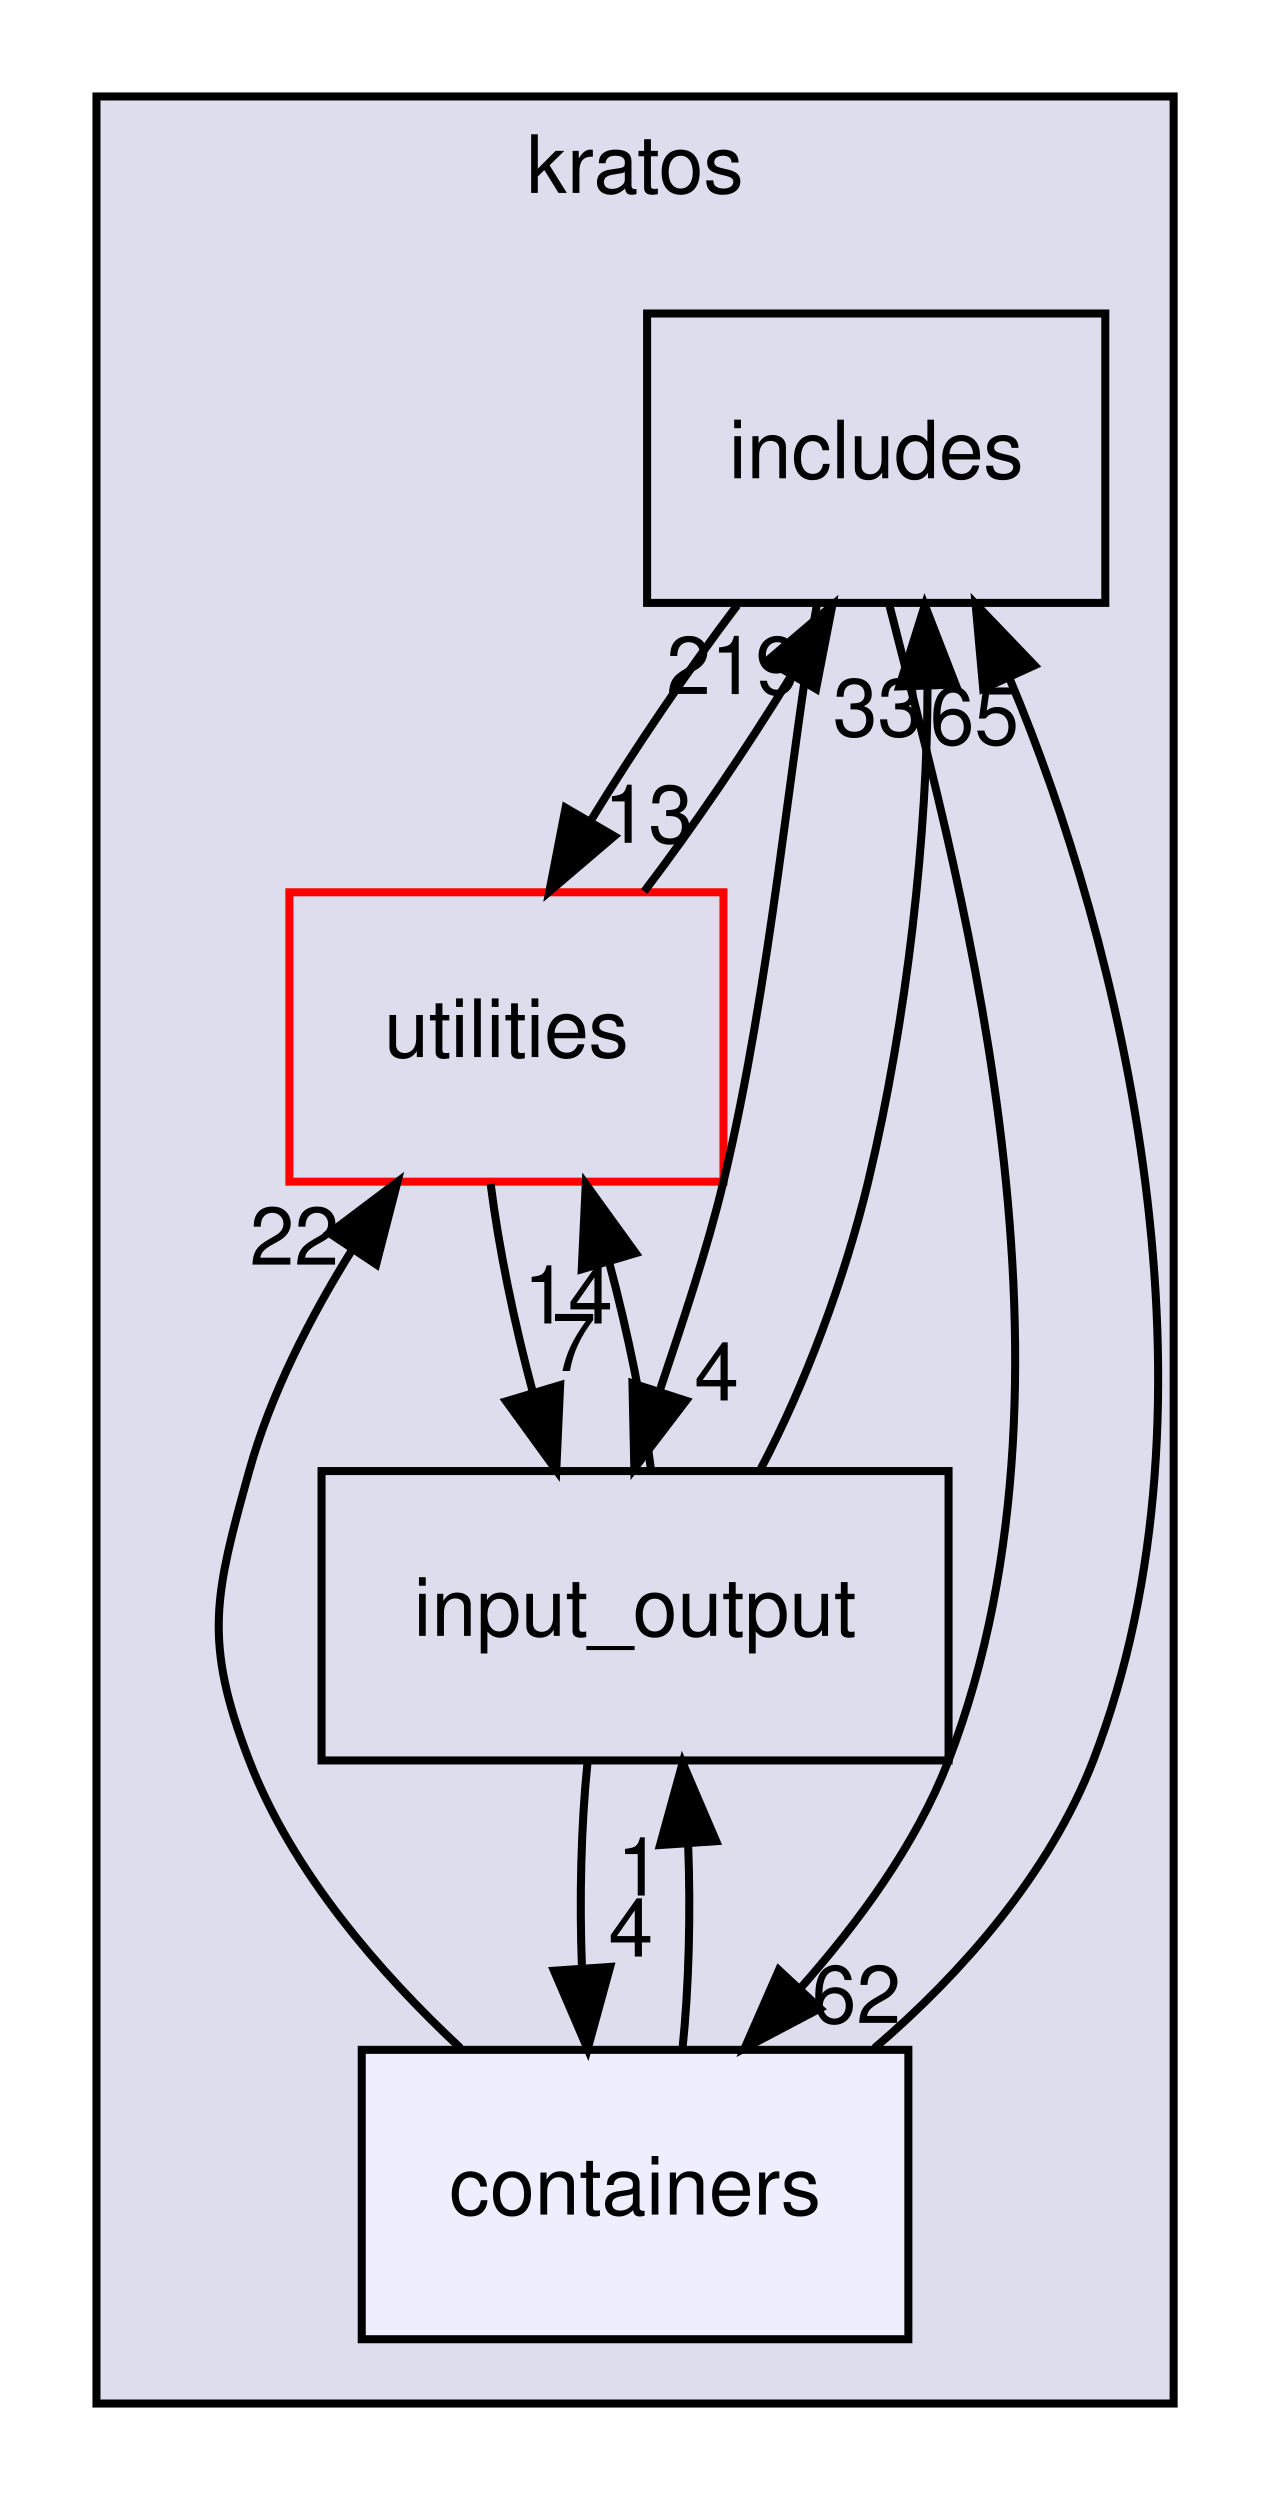
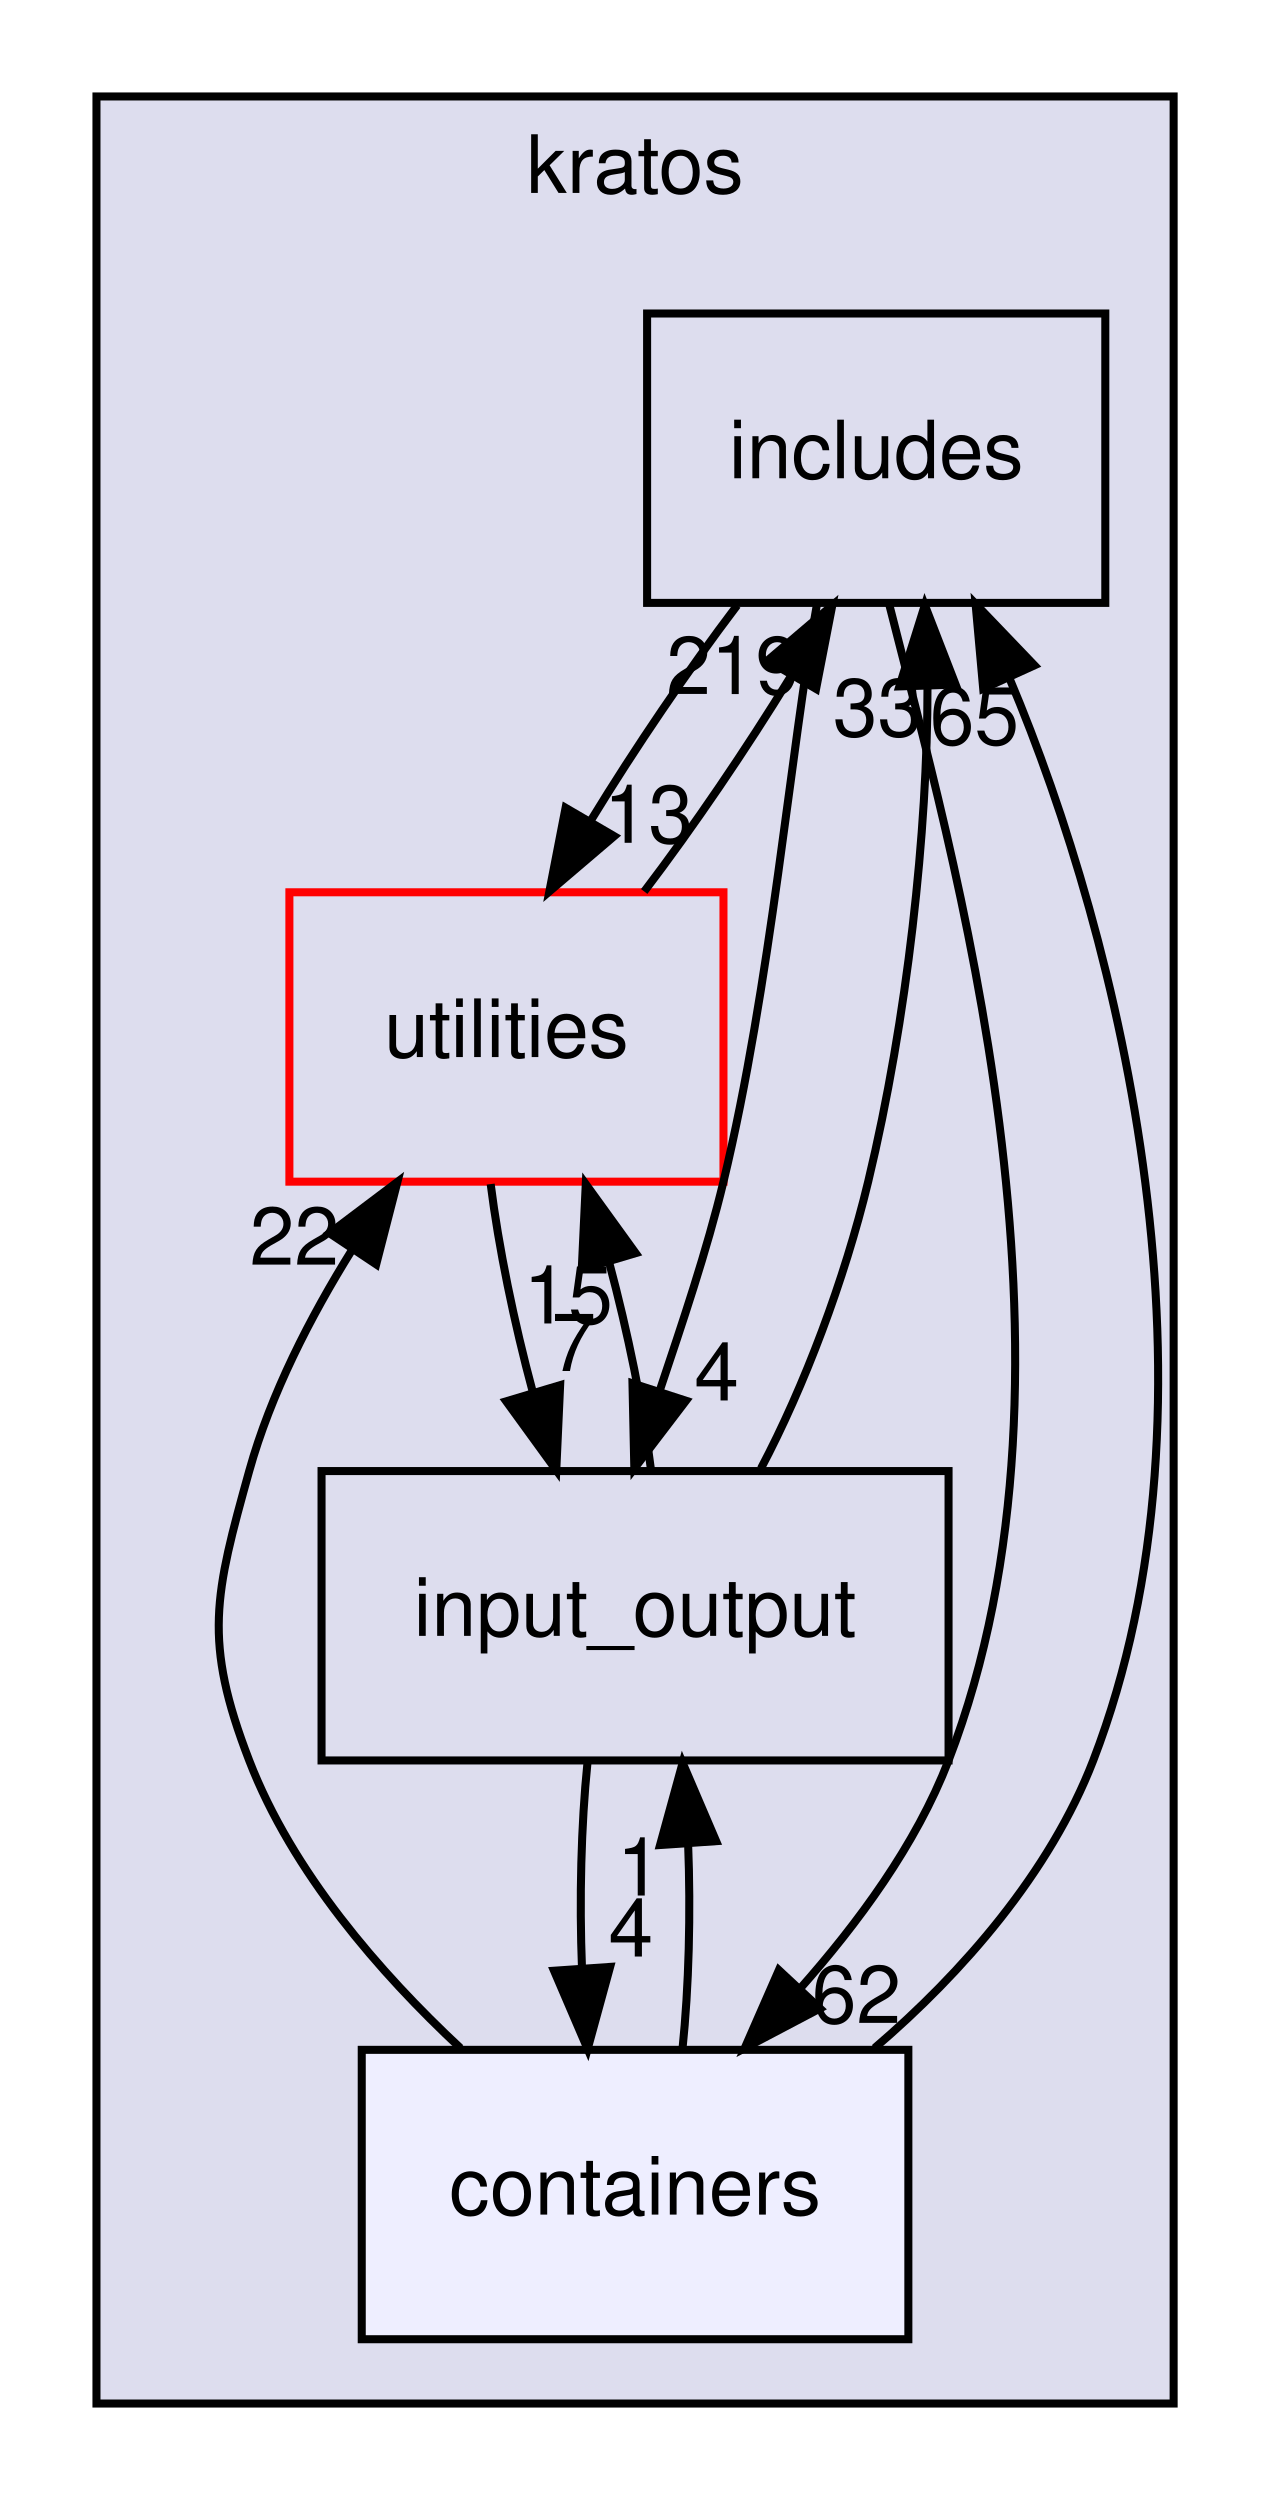
<svg xmlns="http://www.w3.org/2000/svg" xmlns:xlink="http://www.w3.org/1999/xlink" width="158pt" height="311pt" viewBox="0.00 0.00 158.00 311.00">
  <g id="graph0" class="graph" transform="scale(1 1) rotate(0) translate(4 307)">
    <g id="clust1" class="cluster">
      <g id="a_clust1">
        <a xlink:href="dir_8fc3e8efef0bfca4a113d719cbd52afb.html" target="_top" xlink:title="kratos">
          <polygon fill="#ddddee" stroke="black" points="8,-8 8,-295 142,-295 142,-8 8,-8" />
          <text text-anchor="middle" x="75" y="-283" font-family="Helvetica,sans-Serif" font-size="10.00">kratos</text>
        </a>
      </g>
    </g>
    <g id="node1" class="node">
      <g id="a_node1">
        <a xlink:href="dir_6da2b5da699b6e8099c18b866a052d71.html" target="_top" xlink:title="includes">
          <polygon fill="none" stroke="black" points="133.5,-268 76.5,-268 76.5,-232 133.5,-232 133.5,-268" />
          <text text-anchor="middle" x="105" y="-247.5" font-family="Helvetica,sans-Serif" font-size="10.00">includes</text>
        </a>
      </g>
    </g>
    <g id="node2" class="node">
      <g id="a_node2">
        <a xlink:href="dir_70f98bb657cca0a872199855cac08757.html" target="_top" xlink:title="utilities">
          <polygon fill="none" stroke="red" points="86,-196 32,-196 32,-160 86,-160 86,-196" />
          <text text-anchor="middle" x="59" y="-175.5" font-family="Helvetica,sans-Serif" font-size="10.00">utilities</text>
        </a>
      </g>
    </g>
    <g id="edge6" class="edge">
      <path fill="none" stroke="black" d="M87.71,-231.7C81.59,-223.64 74.97,-213.89 69.53,-204.98" />
      <polygon fill="black" stroke="black" points="72.41,-202.98 64.34,-196.1 66.36,-206.51 72.41,-202.98" />
      <g id="a_edge6-headlabel">
        <a xlink:href="dir_000722_000723.html" target="_top" xlink:title="13">
          <text text-anchor="middle" x="76.67" y="-202.15" font-family="Helvetica,sans-Serif" font-size="10.00">13</text>
        </a>
      </g>
    </g>
    <g id="node3" class="node">
      <g id="a_node3">
        <a xlink:href="dir_a8ba84f8eb43664bd905ad17f89003d4.html" target="_top" xlink:title="input_output">
          <polygon fill="none" stroke="black" points="114,-124 36,-124 36,-88 114,-88 114,-124" />
          <text text-anchor="middle" x="75" y="-103.5" font-family="Helvetica,sans-Serif" font-size="10.00">input_output</text>
        </a>
      </g>
    </g>
    <g id="edge8" class="edge">
      <path fill="none" stroke="black" d="M97.61,-231.72C94.34,-213.62 91.9,-184.49 86,-160 83.93,-151.39 80.84,-142.29 78.1,-134.1" />
      <polygon fill="black" stroke="black" points="81.34,-132.75 74.91,-124.32 74.68,-134.91 81.34,-132.75" />
      <g id="a_edge8-headlabel">
        <a xlink:href="dir_000722_000724.html" target="_top" xlink:title="4">
          <text text-anchor="middle" x="85.15" y="-132.78" font-family="Helvetica,sans-Serif" font-size="10.00">4</text>
        </a>
      </g>
    </g>
    <g id="node4" class="node">
      <g id="a_node4">
        <a xlink:href="dir_80b24cd11685060440d77842b83d8f07.html" target="_top" xlink:title="containers">
          <polygon fill="#eeeeff" stroke="black" points="109,-52 41,-52 41,-16 109,-16 109,-52" />
          <text text-anchor="middle" x="75" y="-31.5" font-family="Helvetica,sans-Serif" font-size="10.00">containers</text>
        </a>
      </g>
    </g>
    <g id="edge7" class="edge">
      <path fill="none" stroke="black" d="M106.6,-231.88C114.2,-201.72 133.12,-137.6 114,-88 109.94,-77.47 102.71,-67.73 95.47,-59.55" />
      <polygon fill="black" stroke="black" points="98.01,-57.15 88.64,-52.21 92.89,-61.92 98.01,-57.15" />
      <g id="a_edge7-headlabel">
        <a xlink:href="dir_000722_000715.html" target="_top" xlink:title="62">
          <text text-anchor="middle" x="102.54" y="-55.34" font-family="Helvetica,sans-Serif" font-size="10.00">62</text>
        </a>
      </g>
    </g>
    <g id="edge4" class="edge">
      <path fill="none" stroke="black" d="M76.14,-196.1C82.25,-204.13 88.87,-213.87 94.34,-222.8" />
      <polygon fill="black" stroke="black" points="91.47,-224.83 99.54,-231.7 97.52,-221.3 91.47,-224.83" />
      <g id="a_edge4-headlabel">
        <a xlink:href="dir_000723_000722.html" target="_top" xlink:title="219">
          <text text-anchor="middle" x="87.21" y="-220.66" font-family="Helvetica,sans-Serif" font-size="10.00">219</text>
        </a>
      </g>
    </g>
    <g id="edge5" class="edge">
      <path fill="none" stroke="black" d="M57.04,-159.7C58.02,-151.9 59.94,-142.51 62.28,-133.83" />
      <polygon fill="black" stroke="black" points="65.68,-134.69 65.2,-124.1 58.97,-132.68 65.68,-134.69" />
      <g id="a_edge5-headlabel">
        <a xlink:href="dir_000723_000724.html" target="_top" xlink:title="7">
          <text text-anchor="middle" x="67.37" y="-136.45" font-family="Helvetica,sans-Serif" font-size="10.00">7</text>
        </a>
      </g>
    </g>
    <g id="edge9" class="edge">
      <path fill="none" stroke="black" d="M90.66,-124.32C96.05,-134.51 101.05,-147.76 104,-160 108.88,-180.28 111.4,-203.75 111.38,-221.49" />
      <polygon fill="black" stroke="black" points="107.88,-221.61 111.05,-231.72 114.88,-221.84 107.88,-221.61" />
      <g id="a_edge9-headlabel">
        <a xlink:href="dir_000724_000722.html" target="_top" xlink:title="33">
          <text text-anchor="middle" x="105.16" y="-215.42" font-family="Helvetica,sans-Serif" font-size="10.00">33</text>
        </a>
      </g>
    </g>
    <g id="edge10" class="edge">
      <path fill="none" stroke="black" d="M76.99,-124.1C76.02,-131.88 74.11,-141.26 71.78,-149.95" />
      <polygon fill="black" stroke="black" points="68.37,-149.11 68.87,-159.7 75.08,-151.11 68.37,-149.11" />
      <g id="a_edge10-headlabel">
-         <a xlink:href="dir_000724_000723.html" target="_top" xlink:title="14">
-           <text text-anchor="middle" x="66.68" y="-142.36" font-family="Helvetica,sans-Serif" font-size="10.00">14</text>
+         <a xlink:href="dir_000724_000723.html" target="_top" xlink:title="15">
+           <text text-anchor="middle" x="66.68" y="-142.36" font-family="Helvetica,sans-Serif" font-size="10.00">15</text>
        </a>
      </g>
    </g>
    <g id="edge11" class="edge">
      <path fill="none" stroke="black" d="M69.08,-87.7C68.29,-79.98 68.06,-70.71 68.4,-62.11" />
      <polygon fill="black" stroke="black" points="71.9,-62.32 69.1,-52.1 64.92,-61.84 71.9,-62.32" />
      <g id="a_edge11-headlabel">
        <a xlink:href="dir_000724_000715.html" target="_top" xlink:title="4">
          <text text-anchor="middle" x="74.48" y="-63.61" font-family="Helvetica,sans-Serif" font-size="10.00">4</text>
        </a>
      </g>
    </g>
    <g id="edge1" class="edge">
      <path fill="none" stroke="black" d="M104.78,-52.21C115.76,-61.59 126.64,-74.1 132,-88 149.33,-132.95 135.41,-189.82 121.61,-222.54" />
      <polygon fill="black" stroke="black" points="118.31,-221.33 117.36,-231.88 124.69,-224.23 118.31,-221.33" />
      <g id="a_edge1-headlabel">
        <a xlink:href="dir_000715_000722.html" target="_top" xlink:title="65">
          <text text-anchor="middle" x="117.22" y="-214.38" font-family="Helvetica,sans-Serif" font-size="10.00">65</text>
        </a>
      </g>
    </g>
    <g id="edge2" class="edge">
      <path fill="none" stroke="black" d="M53.29,-52.21C43.24,-61.59 32.36,-74.1 27,-88 21.24,-102.93 22.71,-108.59 27,-124 29.67,-133.58 34.59,-143.16 39.78,-151.49" />
      <polygon fill="black" stroke="black" points="36.98,-153.59 45.44,-159.97 42.8,-149.71 36.98,-153.59" />
      <g id="a_edge2-headlabel">
        <a xlink:href="dir_000715_000723.html" target="_top" xlink:title="22">
          <text text-anchor="middle" x="32.62" y="-149.67" font-family="Helvetica,sans-Serif" font-size="10.00">22</text>
        </a>
      </g>
    </g>
    <g id="edge3" class="edge">
      <path fill="none" stroke="black" d="M80.9,-52.1C81.7,-59.79 81.94,-69.05 81.6,-77.67" />
      <polygon fill="black" stroke="black" points="78.11,-77.48 80.92,-87.7 85.09,-77.96 78.11,-77.48" />
      <g id="a_edge3-headlabel">
        <a xlink:href="dir_000715_000724.html" target="_top" xlink:title="1">
          <text text-anchor="middle" x="75.52" y="-71.2" font-family="Helvetica,sans-Serif" font-size="10.00">1</text>
        </a>
      </g>
    </g>
  </g>
</svg>
